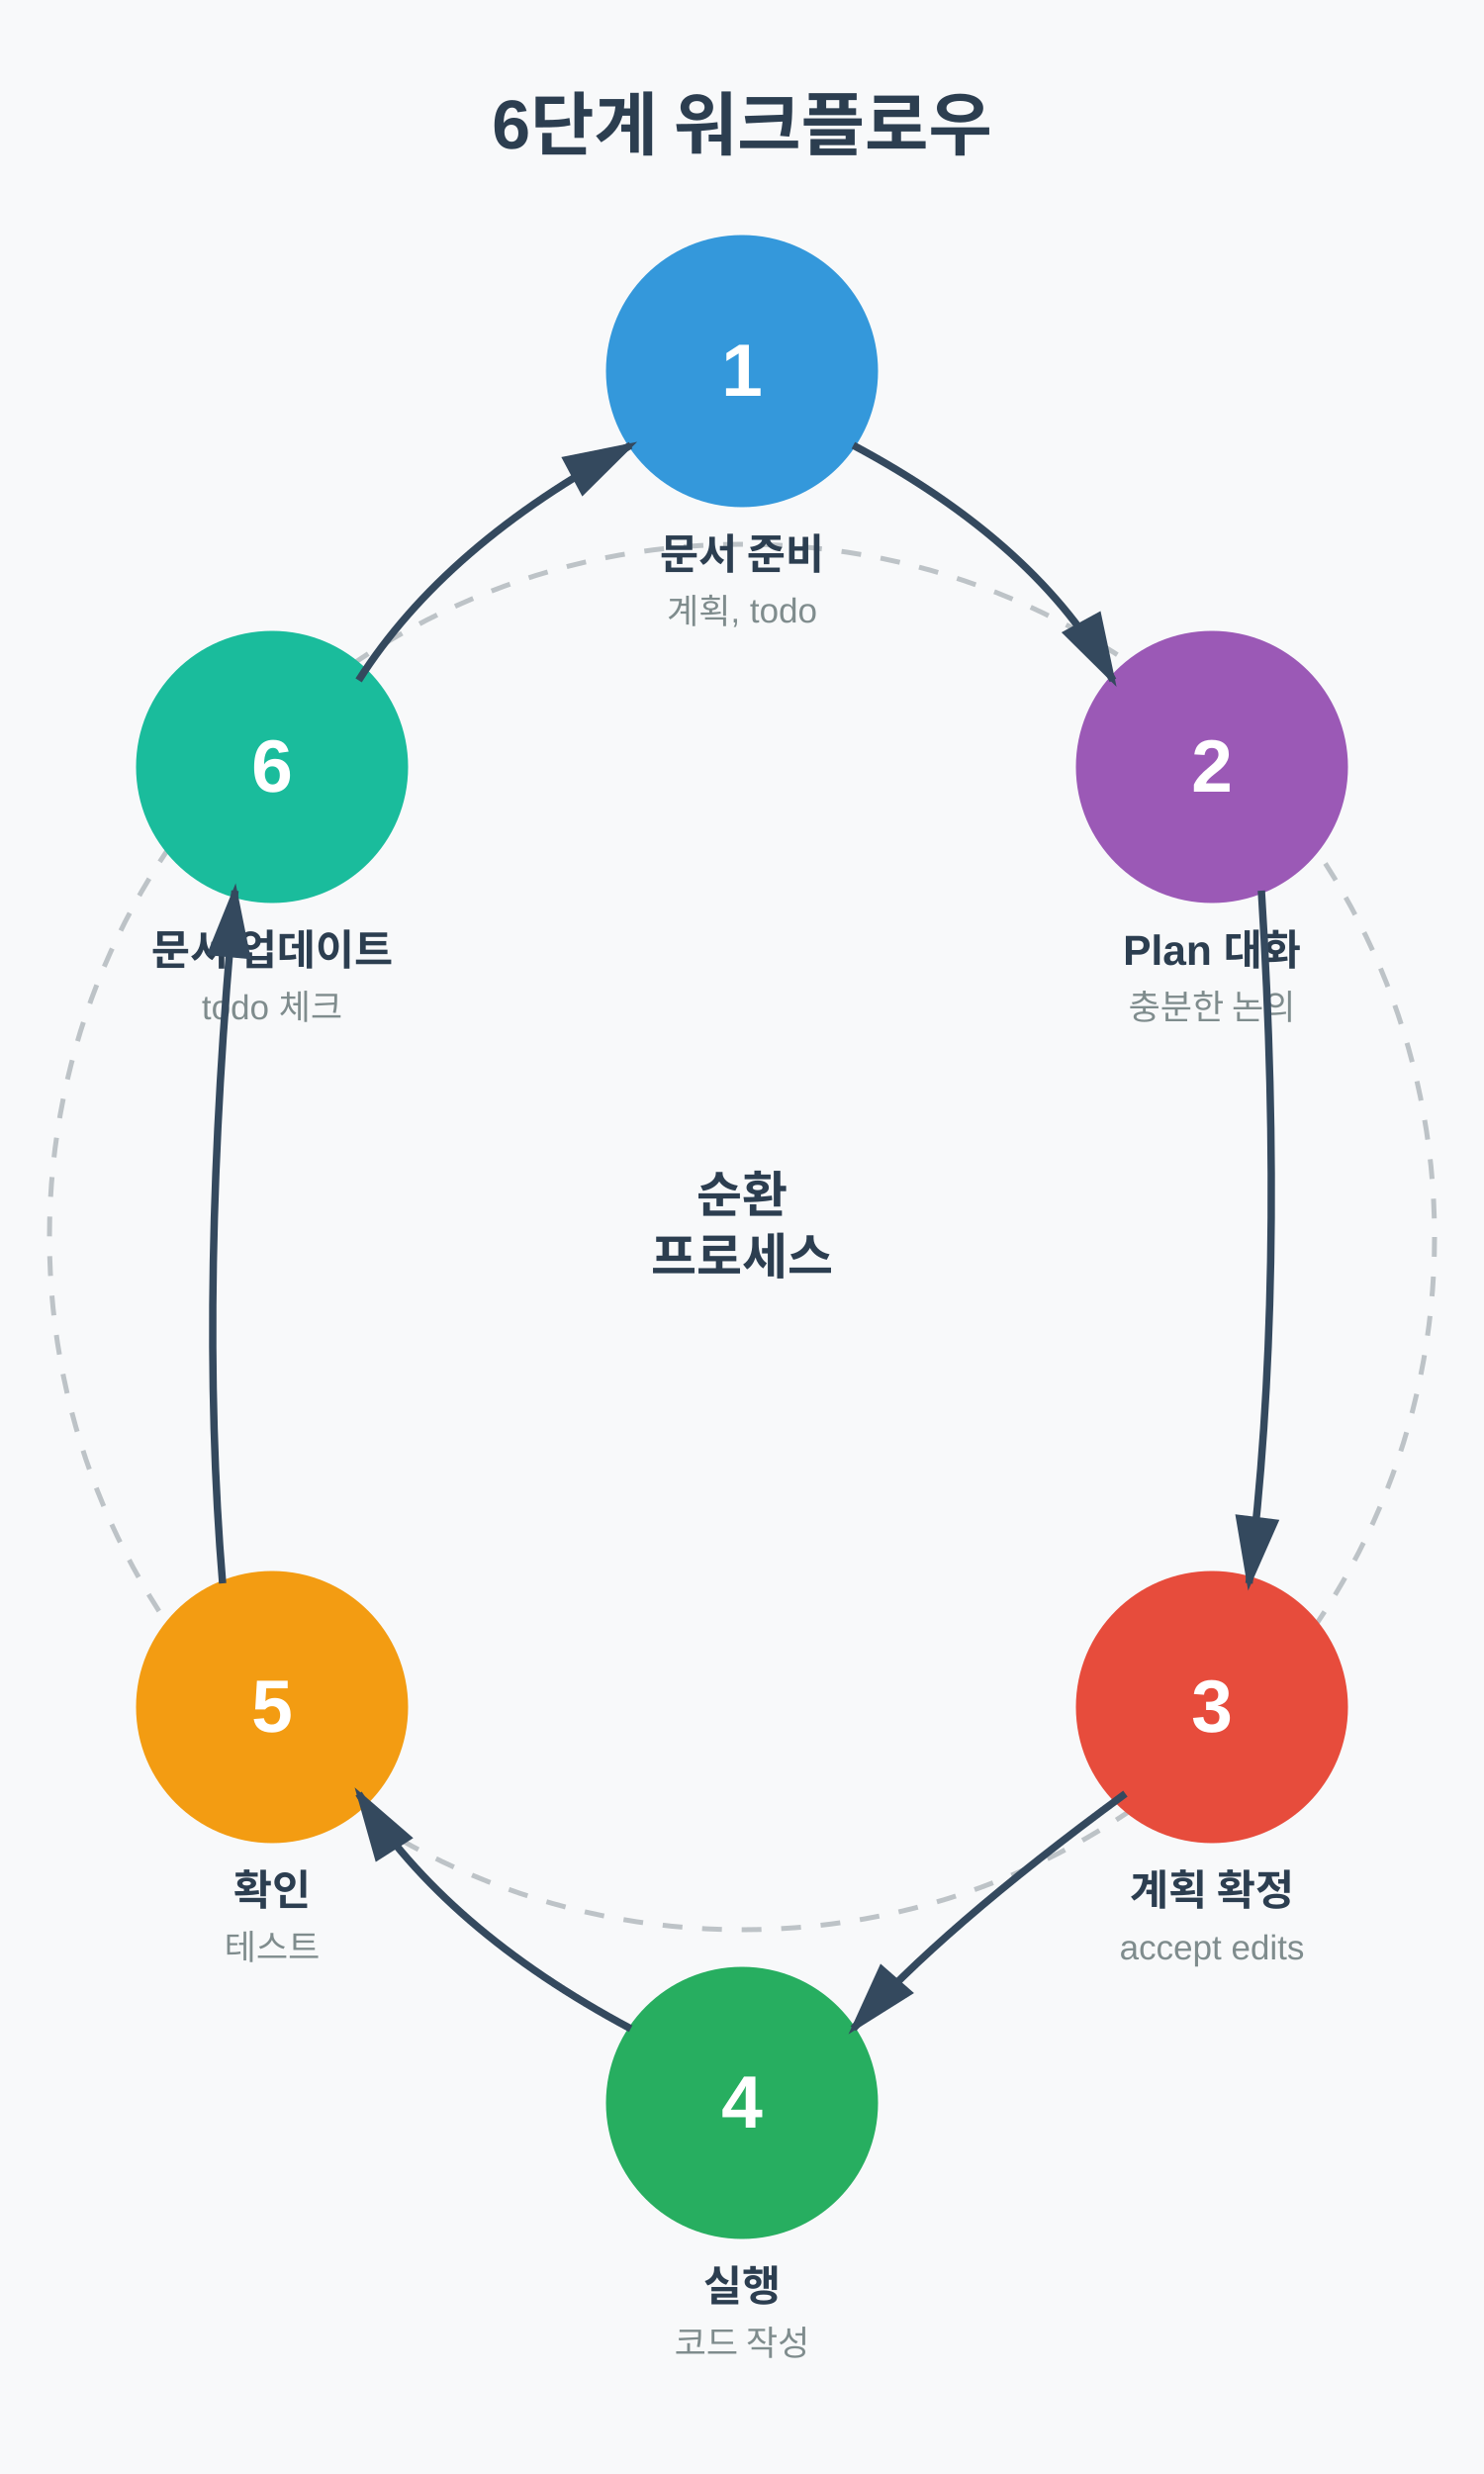
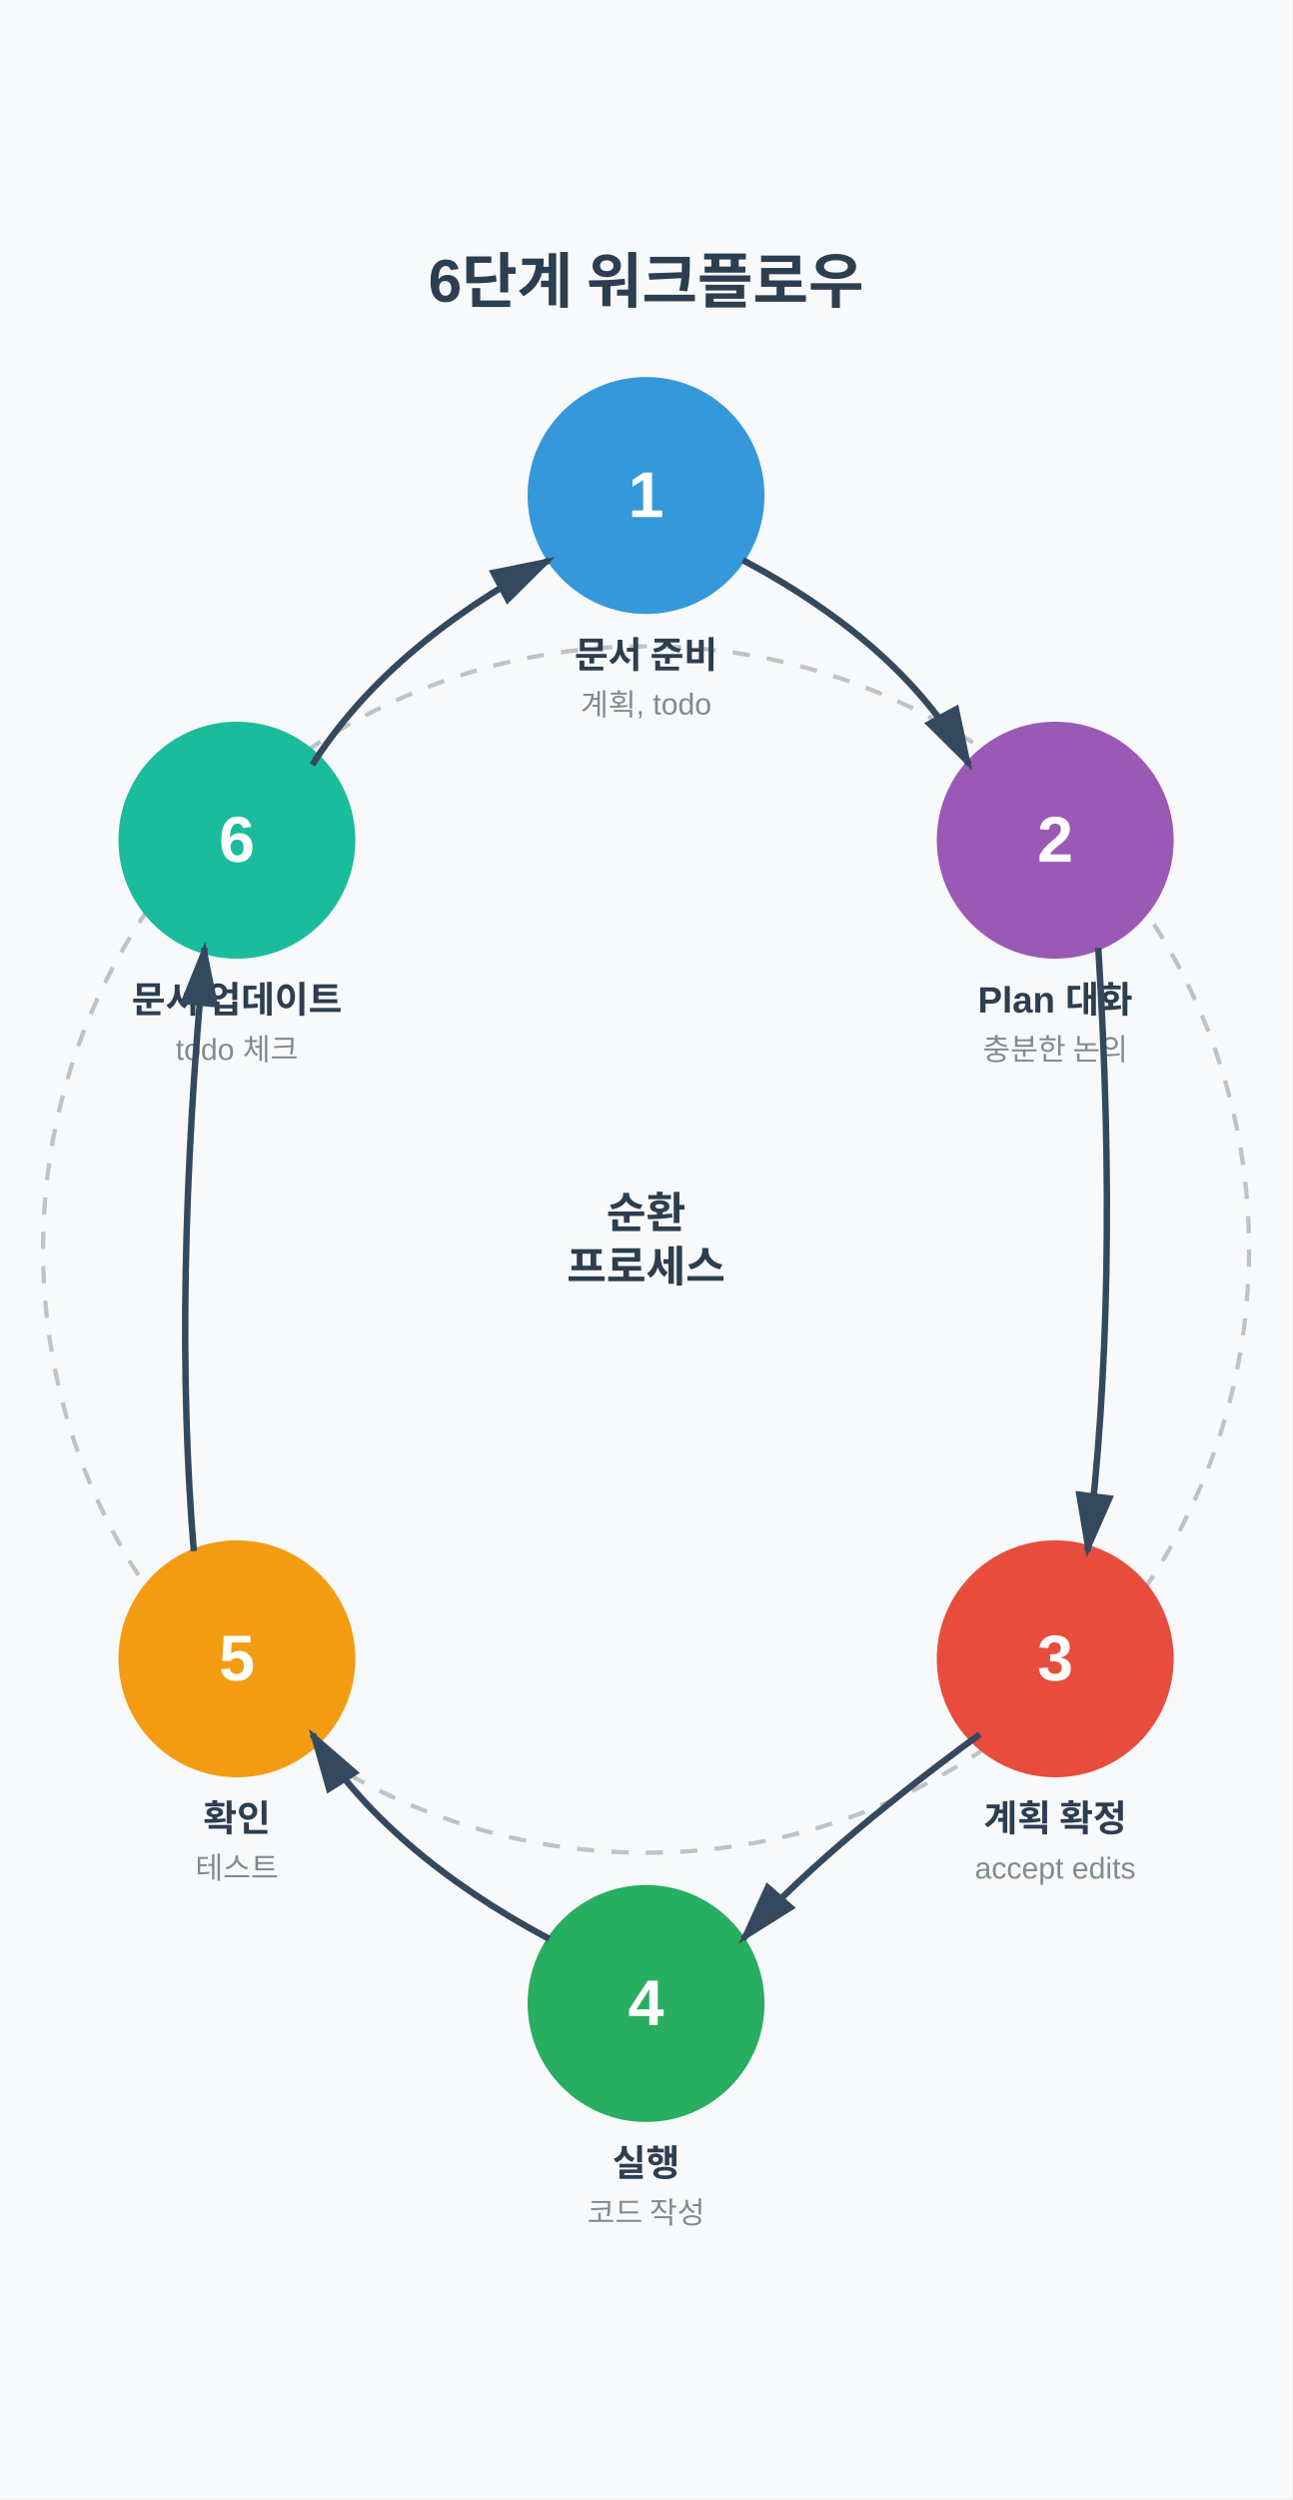
- <svg xmlns="http://www.w3.org/2000/svg" viewBox="0 0 600 1000">
-   <rect width="600" height="1000" fill="#f8f9fa" />
+ <svg xmlns="http://www.w3.org/2000/svg" viewBox="0 -80 600 1160">
+   <rect x="0" y="-80" width="600" height="1160" fill="#f8f9fa" />
  <text x="300" y="60" font-family="Arial, sans-serif" font-size="28" font-weight="bold" fill="#2c3e50" text-anchor="middle">
    6단계 워크플로우
  </text>
  <circle cx="300" cy="500" r="280" fill="none" stroke="#bdc3c7" stroke-width="2" stroke-dasharray="8,8" />
  <circle cx="300" cy="150" r="55" fill="#3498db" />
  <text x="300" y="160" font-family="Arial, sans-serif" font-size="30" font-weight="bold" fill="white" text-anchor="middle">1</text>
  <text x="300" y="230" font-family="Arial, sans-serif" font-size="17" font-weight="bold" fill="#2c3e50" text-anchor="middle">
    문서 준비
  </text>
  <text x="300" y="252" font-family="Arial, sans-serif" font-size="14" fill="#7f8c8d" text-anchor="middle">
    계획, todo
  </text>
  <circle cx="490" cy="310" r="55" fill="#9b59b6" />
  <text x="490" y="320" font-family="Arial, sans-serif" font-size="30" font-weight="bold" fill="white" text-anchor="middle">2</text>
  <text x="490" y="390" font-family="Arial, sans-serif" font-size="17" font-weight="bold" fill="#2c3e50" text-anchor="middle">
    Plan 대화
  </text>
  <text x="490" y="412" font-family="Arial, sans-serif" font-size="14" fill="#7f8c8d" text-anchor="middle">
    충분한 논의
  </text>
  <circle cx="490" cy="690" r="55" fill="#e74c3c" />
  <text x="490" y="700" font-family="Arial, sans-serif" font-size="30" font-weight="bold" fill="white" text-anchor="middle">3</text>
  <text x="490" y="770" font-family="Arial, sans-serif" font-size="17" font-weight="bold" fill="#2c3e50" text-anchor="middle">
    계획 확정
  </text>
  <text x="490" y="792" font-family="Arial, sans-serif" font-size="14" fill="#7f8c8d" text-anchor="middle">
    accept edits
  </text>
  <circle cx="300" cy="850" r="55" fill="#27ae60" />
  <text x="300" y="860" font-family="Arial, sans-serif" font-size="30" font-weight="bold" fill="white" text-anchor="middle">4</text>
  <text x="300" y="930" font-family="Arial, sans-serif" font-size="17" font-weight="bold" fill="#2c3e50" text-anchor="middle">
    실행
  </text>
  <text x="300" y="952" font-family="Arial, sans-serif" font-size="14" fill="#7f8c8d" text-anchor="middle">
    코드 작성
  </text>
  <circle cx="110" cy="690" r="55" fill="#f39c12" />
  <text x="110" y="700" font-family="Arial, sans-serif" font-size="30" font-weight="bold" fill="white" text-anchor="middle">5</text>
  <text x="110" y="770" font-family="Arial, sans-serif" font-size="17" font-weight="bold" fill="#2c3e50" text-anchor="middle">
    확인
  </text>
  <text x="110" y="792" font-family="Arial, sans-serif" font-size="14" fill="#7f8c8d" text-anchor="middle">
    테스트
  </text>
  <circle cx="110" cy="310" r="55" fill="#1abc9c" />
  <text x="110" y="320" font-family="Arial, sans-serif" font-size="30" font-weight="bold" fill="white" text-anchor="middle">6</text>
  <text x="110" y="390" font-family="Arial, sans-serif" font-size="17" font-weight="bold" fill="#2c3e50" text-anchor="middle">
    문서 업데이트
  </text>
  <text x="110" y="412" font-family="Arial, sans-serif" font-size="14" fill="#7f8c8d" text-anchor="middle">
    todo 체크
  </text>
  <defs>
    <marker id="arrowhead3" markerWidth="10" markerHeight="10" refX="9" refY="3" orient="auto">
      <polygon points="0 0, 10 3, 0 6" fill="#34495e" />
    </marker>
  </defs>
  <path d="M 345 180 Q 420 220 450 275" stroke="#34495e" stroke-width="3" fill="none" marker-end="url(#arrowhead3)" />
  <path d="M 510 360 Q 520 520 505 640" stroke="#34495e" stroke-width="3" fill="none" marker-end="url(#arrowhead3)" />
  <path d="M 455 725 Q 380 780 345 820" stroke="#34495e" stroke-width="3" fill="none" marker-end="url(#arrowhead3)" />
  <path d="M 255 820 Q 180 780 145 725" stroke="#34495e" stroke-width="3" fill="none" marker-end="url(#arrowhead3)" />
  <path d="M 90 640 Q 80 520 95 360" stroke="#34495e" stroke-width="3" fill="none" marker-end="url(#arrowhead3)" />
  <path d="M 145 275 Q 180 220 255 180" stroke="#34495e" stroke-width="3" fill="none" marker-end="url(#arrowhead3)" />
  <text x="300" y="490" font-family="Arial, sans-serif" font-size="20" font-weight="bold" fill="#2c3e50" text-anchor="middle">
    순환
  </text>
  <text x="300" y="515" font-family="Arial, sans-serif" font-size="20" font-weight="bold" fill="#2c3e50" text-anchor="middle">
    프로세스
  </text>
</svg>
